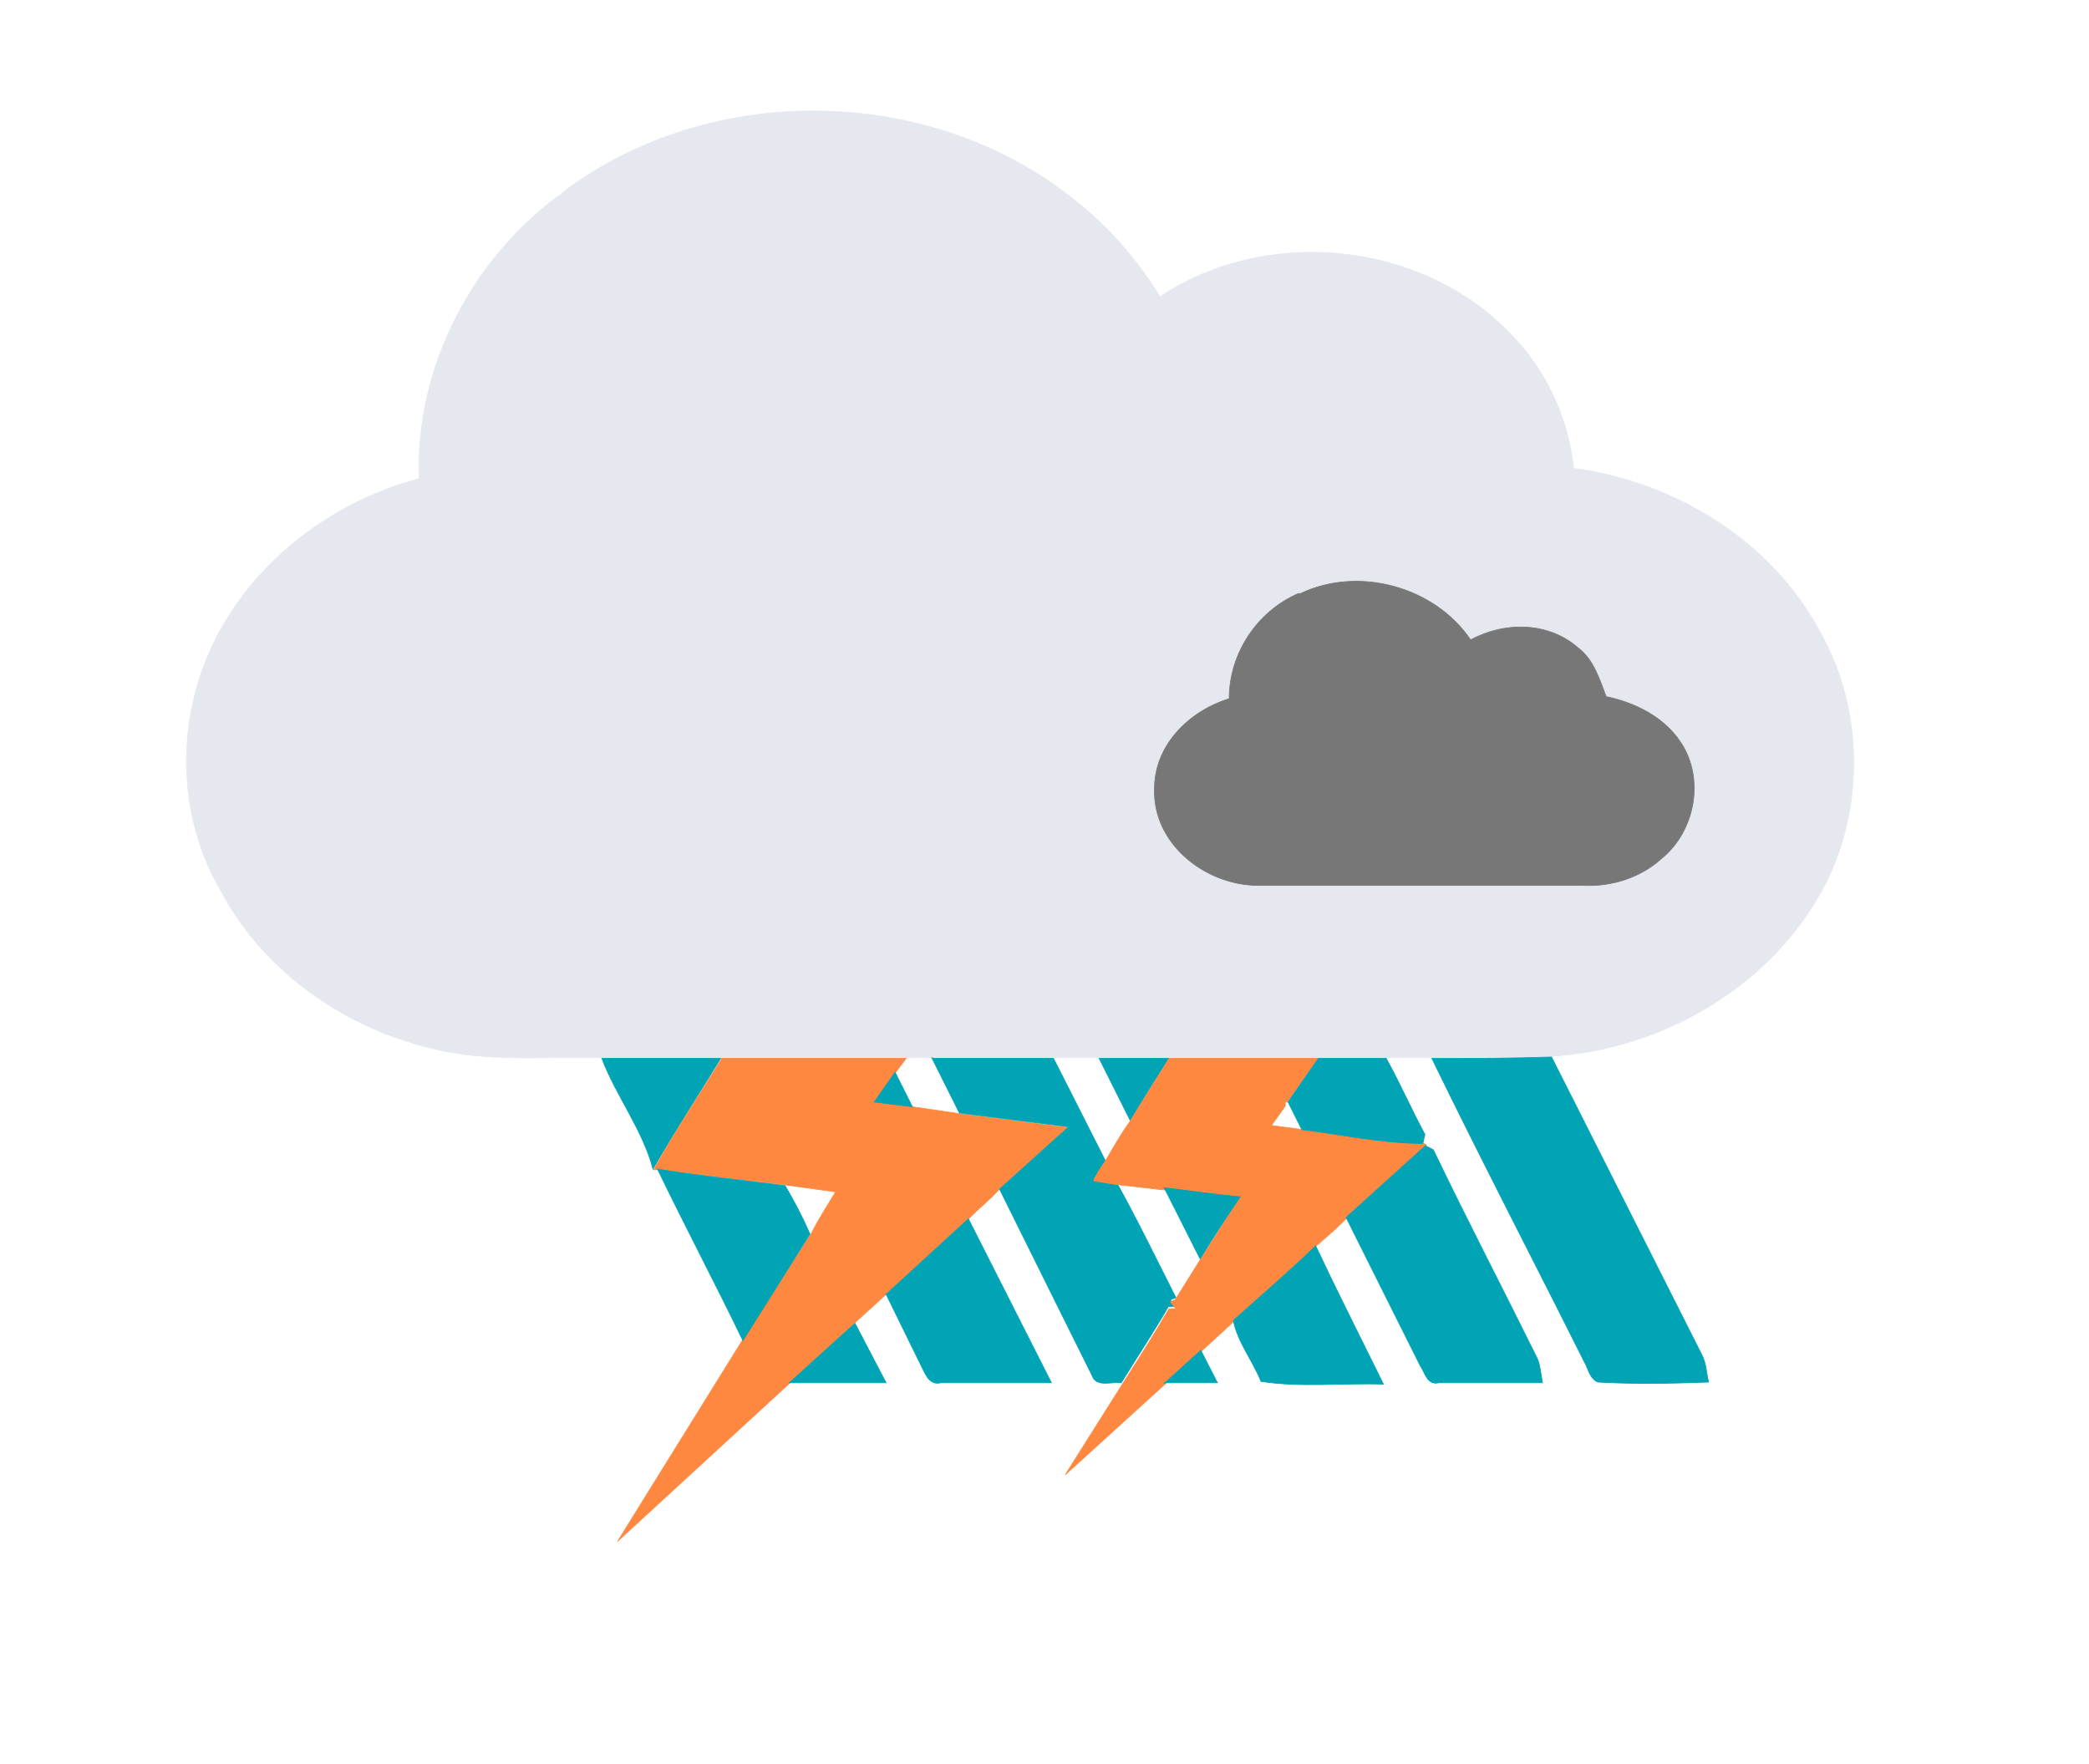
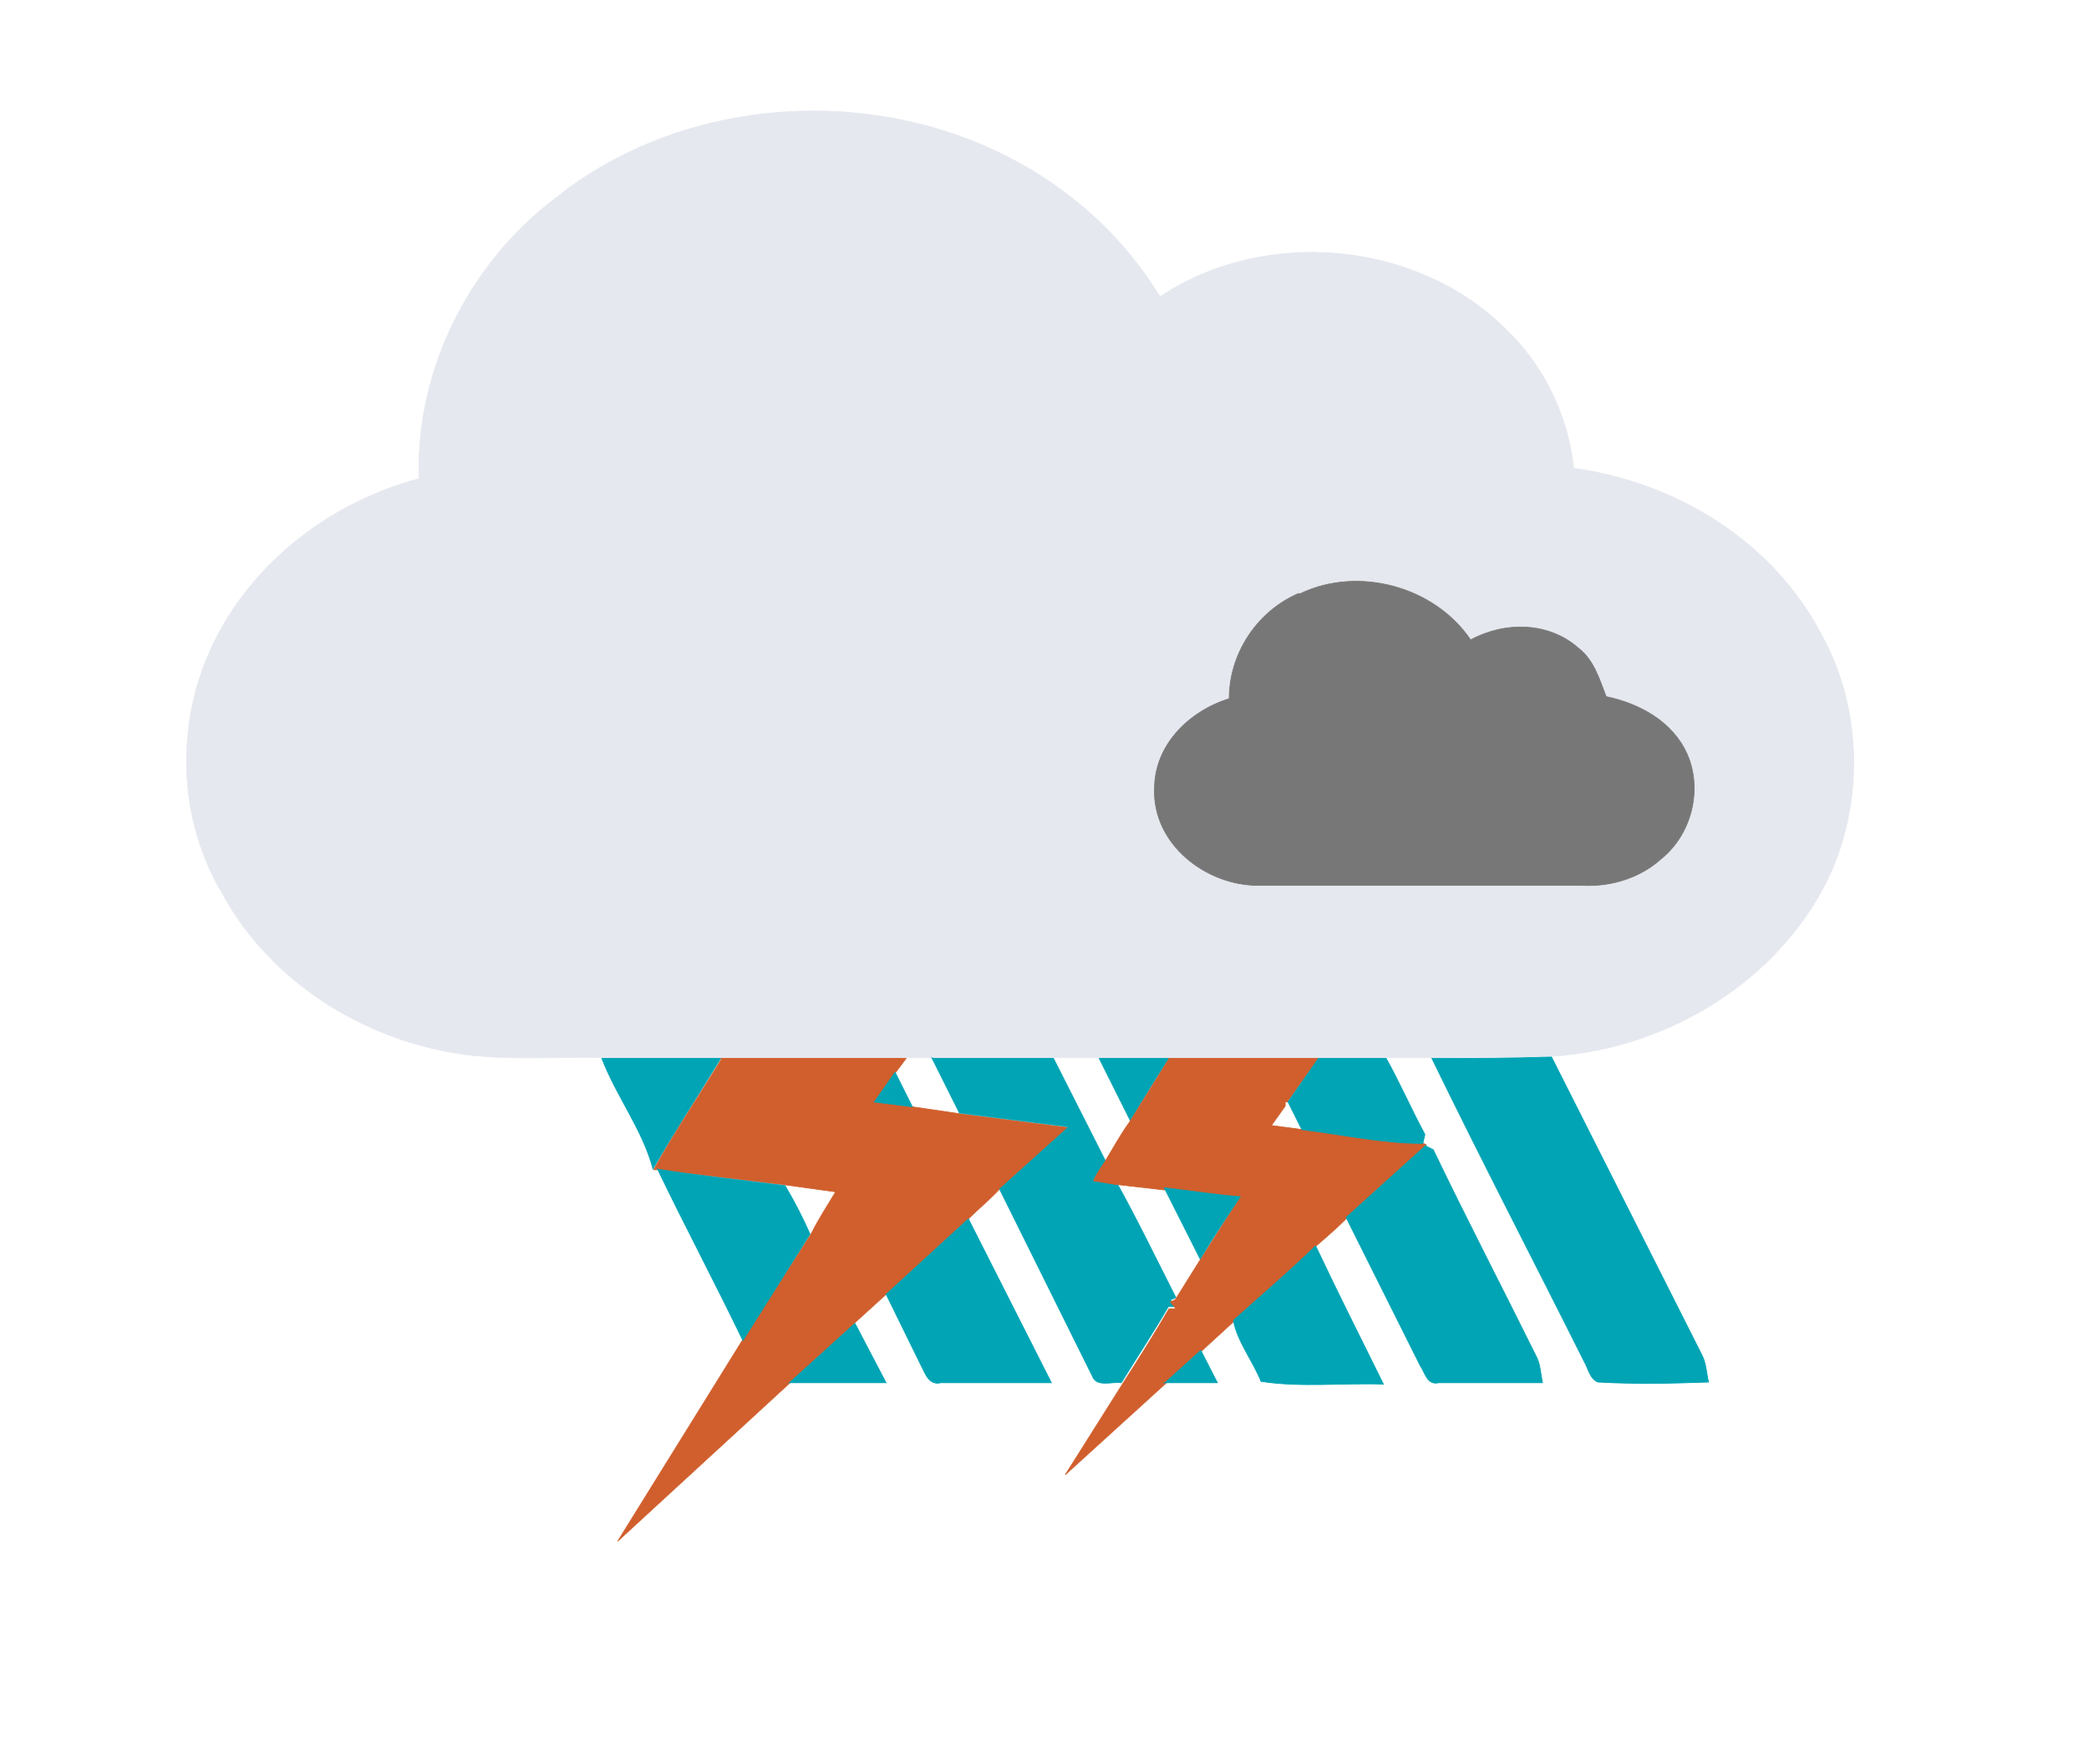
<svg xmlns="http://www.w3.org/2000/svg" id="weather34 lightning 38" width="302pt" height="340" viewBox="0 0 302 255">
  <path fill="#e6e8ef" stroke="#e6e8ef" stroke-width=".1" d="M81.5 27.7c21.6-16.2 54-15.5 74.8 2 4.5 3.7 8.3 8.2 11.4 13.2 15-10 36.8-8.2 49.8 4.5 5.6 5.3 9.2 12.6 10 20.3 14.8 2 28.8 10.6 35.8 24 6.3 11.3 6.2 26 0 37.2-7.8 14-23.2 22.8-39 23.8-5.7.3-11.5 0-17.3.2H87c-7.7-.2-15.4.6-23-1-13.3-2.7-25.6-11-32-23-6-10.2-6.6-23-2-34 5.4-12.8 17.3-22.2 30.6-25.7C60 53 68.4 37 81.6 27.7m106.3 58c-6 2.7-10.2 8.8-10.2 15.3-5.7 1.8-10.8 6.7-10.8 13-.3 8 7.4 14 15 14h47c4 0 8-1 11.2-3.8 4.4-3.5 6-10 3.7-15.2-2.2-4.7-7-7.4-11.8-8.4-1-2.5-1.8-5.2-4-7-4.3-3.7-10.7-3.8-15.6-1-5.2-8-16.2-10.8-24.7-6.8z" />
  <path fill="#777" stroke="#777" stroke-width=".1" d="M188 85.8c8.4-4 19.4-1 24.6 6.7 5-2.7 11.3-2.6 15.6 1.2 2.2 1.7 3 4.4 4 7 4.8 1 9.6 3.6 11.7 8.3 2.3 5.2.6 11.7-3.8 15.2-3 2.7-7.2 4-11.2 3.8h-47c-7.6 0-15.3-6-15-14 0-6.3 5-11.2 10.8-13 0-6.5 4-12.6 10-15.2z" />
  <path fill="#00a4b4" stroke="#00a4b4" stroke-width=".1" d="M87 153h17.2c-3.3 5.4-6.7 10.6-9.8 16-1.5-5.7-5.3-10.5-7.4-16z" />
-   <path fill="#ff8841" stroke="#ff8841" stroke-width=".1" d="M104.2 153H131l-1.5 2-3 4.3 5.4.7 6.8 1 15.7 2-10 9c-1.4 1.5-3 2.8-4.4 4.2l-12 11-4.4 4c-3 3-6.3 6-9.5 8.8l-24.8 22.8 18-29 10-15.5c1-2 2.3-4 3.5-6l-7.2-1-18.5-2.2h-.6c3-5.4 6.5-10.6 9.8-16z" />
+   <path fill="#d05f2d" stroke="#d05f2d" stroke-width=".1" d="M104.2 153H131l-1.5 2-3 4.3 5.4.7 6.8 1 15.7 2-10 9c-1.4 1.5-3 2.8-4.4 4.2l-12 11-4.4 4c-3 3-6.3 6-9.5 8.8l-24.8 22.8 18-29 10-15.5c1-2 2.3-4 3.5-6l-7.2-1-18.5-2.2h-.6c3-5.4 6.5-10.6 9.8-16z" />
  <path fill="#00a4b4" stroke="#00a4b4" stroke-width=".1" d="M135 153h17.3l7.5 14.8-1.7 2.7c1 0 2.5.3 3.3.4 3 5.4 5.7 11 8.6 16.7l-.8.3.7 1h-1c-2.2 3.8-4.6 7.4-6.8 11-1.4-.2-3.6.7-4.2-1l-13.4-27 10-9-15.8-2-4-8zM159 153h10c-2 3-3.8 6-5.6 9l-4.5-9z" />
-   <path fill="#ff8841" stroke="#ff8841" stroke-width=".1" d="M169 153h21.6l-4.5 6.3h-.3v.6l-2 2.8 4.5.6c5.8.6 11.6 2 17.5 2l.4.2-11.4 10.5c-1.5 1.5-3 2.8-4.4 4L178.4 191l-4.8 4.4-5.3 4.8-14.3 13 8.2-13c2.3-3.6 4.6-7.2 6.8-11h1l-.8-1 .7-.3 3.5-5.6 5.7-9c-3.6-.4-7.3-1-11-1.3l-7-.8-3-.5c.4-1 1-1.8 1.6-2.7 1.2-2 2.3-4 3.6-5.8l5.6-9z" />
+   <path fill="#d05f2d" stroke="#d05f2d" stroke-width=".1" d="M169 153h21.6l-4.5 6.3h-.3v.6l-2 2.8 4.5.6c5.8.6 11.6 2 17.5 2l.4.2-11.4 10.5c-1.5 1.5-3 2.8-4.4 4L178.4 191l-4.8 4.4-5.3 4.8-14.3 13 8.2-13c2.3-3.6 4.6-7.2 6.8-11h1l-.8-1 .7-.3 3.5-5.6 5.7-9c-3.6-.4-7.3-1-11-1.3l-7-.8-3-.5c.4-1 1-1.8 1.6-2.7 1.2-2 2.3-4 3.6-5.8l5.6-9z" />
  <path fill="#00a4b4" stroke="#00a4b4" stroke-width=".1" d="M190.6 153h9.8c2 3.6 3.6 7.3 5.6 11l-.3 1.3c-6 0-11.7-1.3-17.5-2l-2-4 4.4-6.3zM207 153c5.8 0 11.6 0 17.3-.2l21.7 43c.7 1.3.7 2.8 1 4-5.4.2-10.7.3-16 0-1.2-.5-1.4-2-2-3-7.3-14.6-14.8-29-22-43.8zM126.4 159.3l3-4.3 2.5 5-5.6-.7zM206 165.6l1.2.6c4.8 10 10 20 14.8 29.7.7 1.2.7 2.6 1 4h-15c-1.7.4-2-1.5-2.7-2.5L194.6 176l11.5-10.4zM95 169c6.2 1 12.4 1.6 18.5 2.4 1.3 2.2 2.5 4.5 3.6 7l-9.7 15.4c-4-8.3-8.3-16.4-12.3-24.7zM168.3 171.7c3.6.4 7.3 1 11 1.3-2 3-4 6-5.8 9l-5.2-10.3zM128 187.2l12-11 12 23.7h-16c-1.6.4-2.2-1.2-2.7-2.2l-5.2-10.6zM178.4 190.8c4-3.6 8-7 11.8-10.7 3.2 6.8 6.5 13.3 9.8 20-5.8-.2-12 .5-17.7-.4-1.2-3-3.4-5.7-4-8.8zM114 200l9.6-8.7 4.5 8.6h-14zM168.3 200l5.3-4.8 2.4 4.7h-7.7z" />
</svg>
